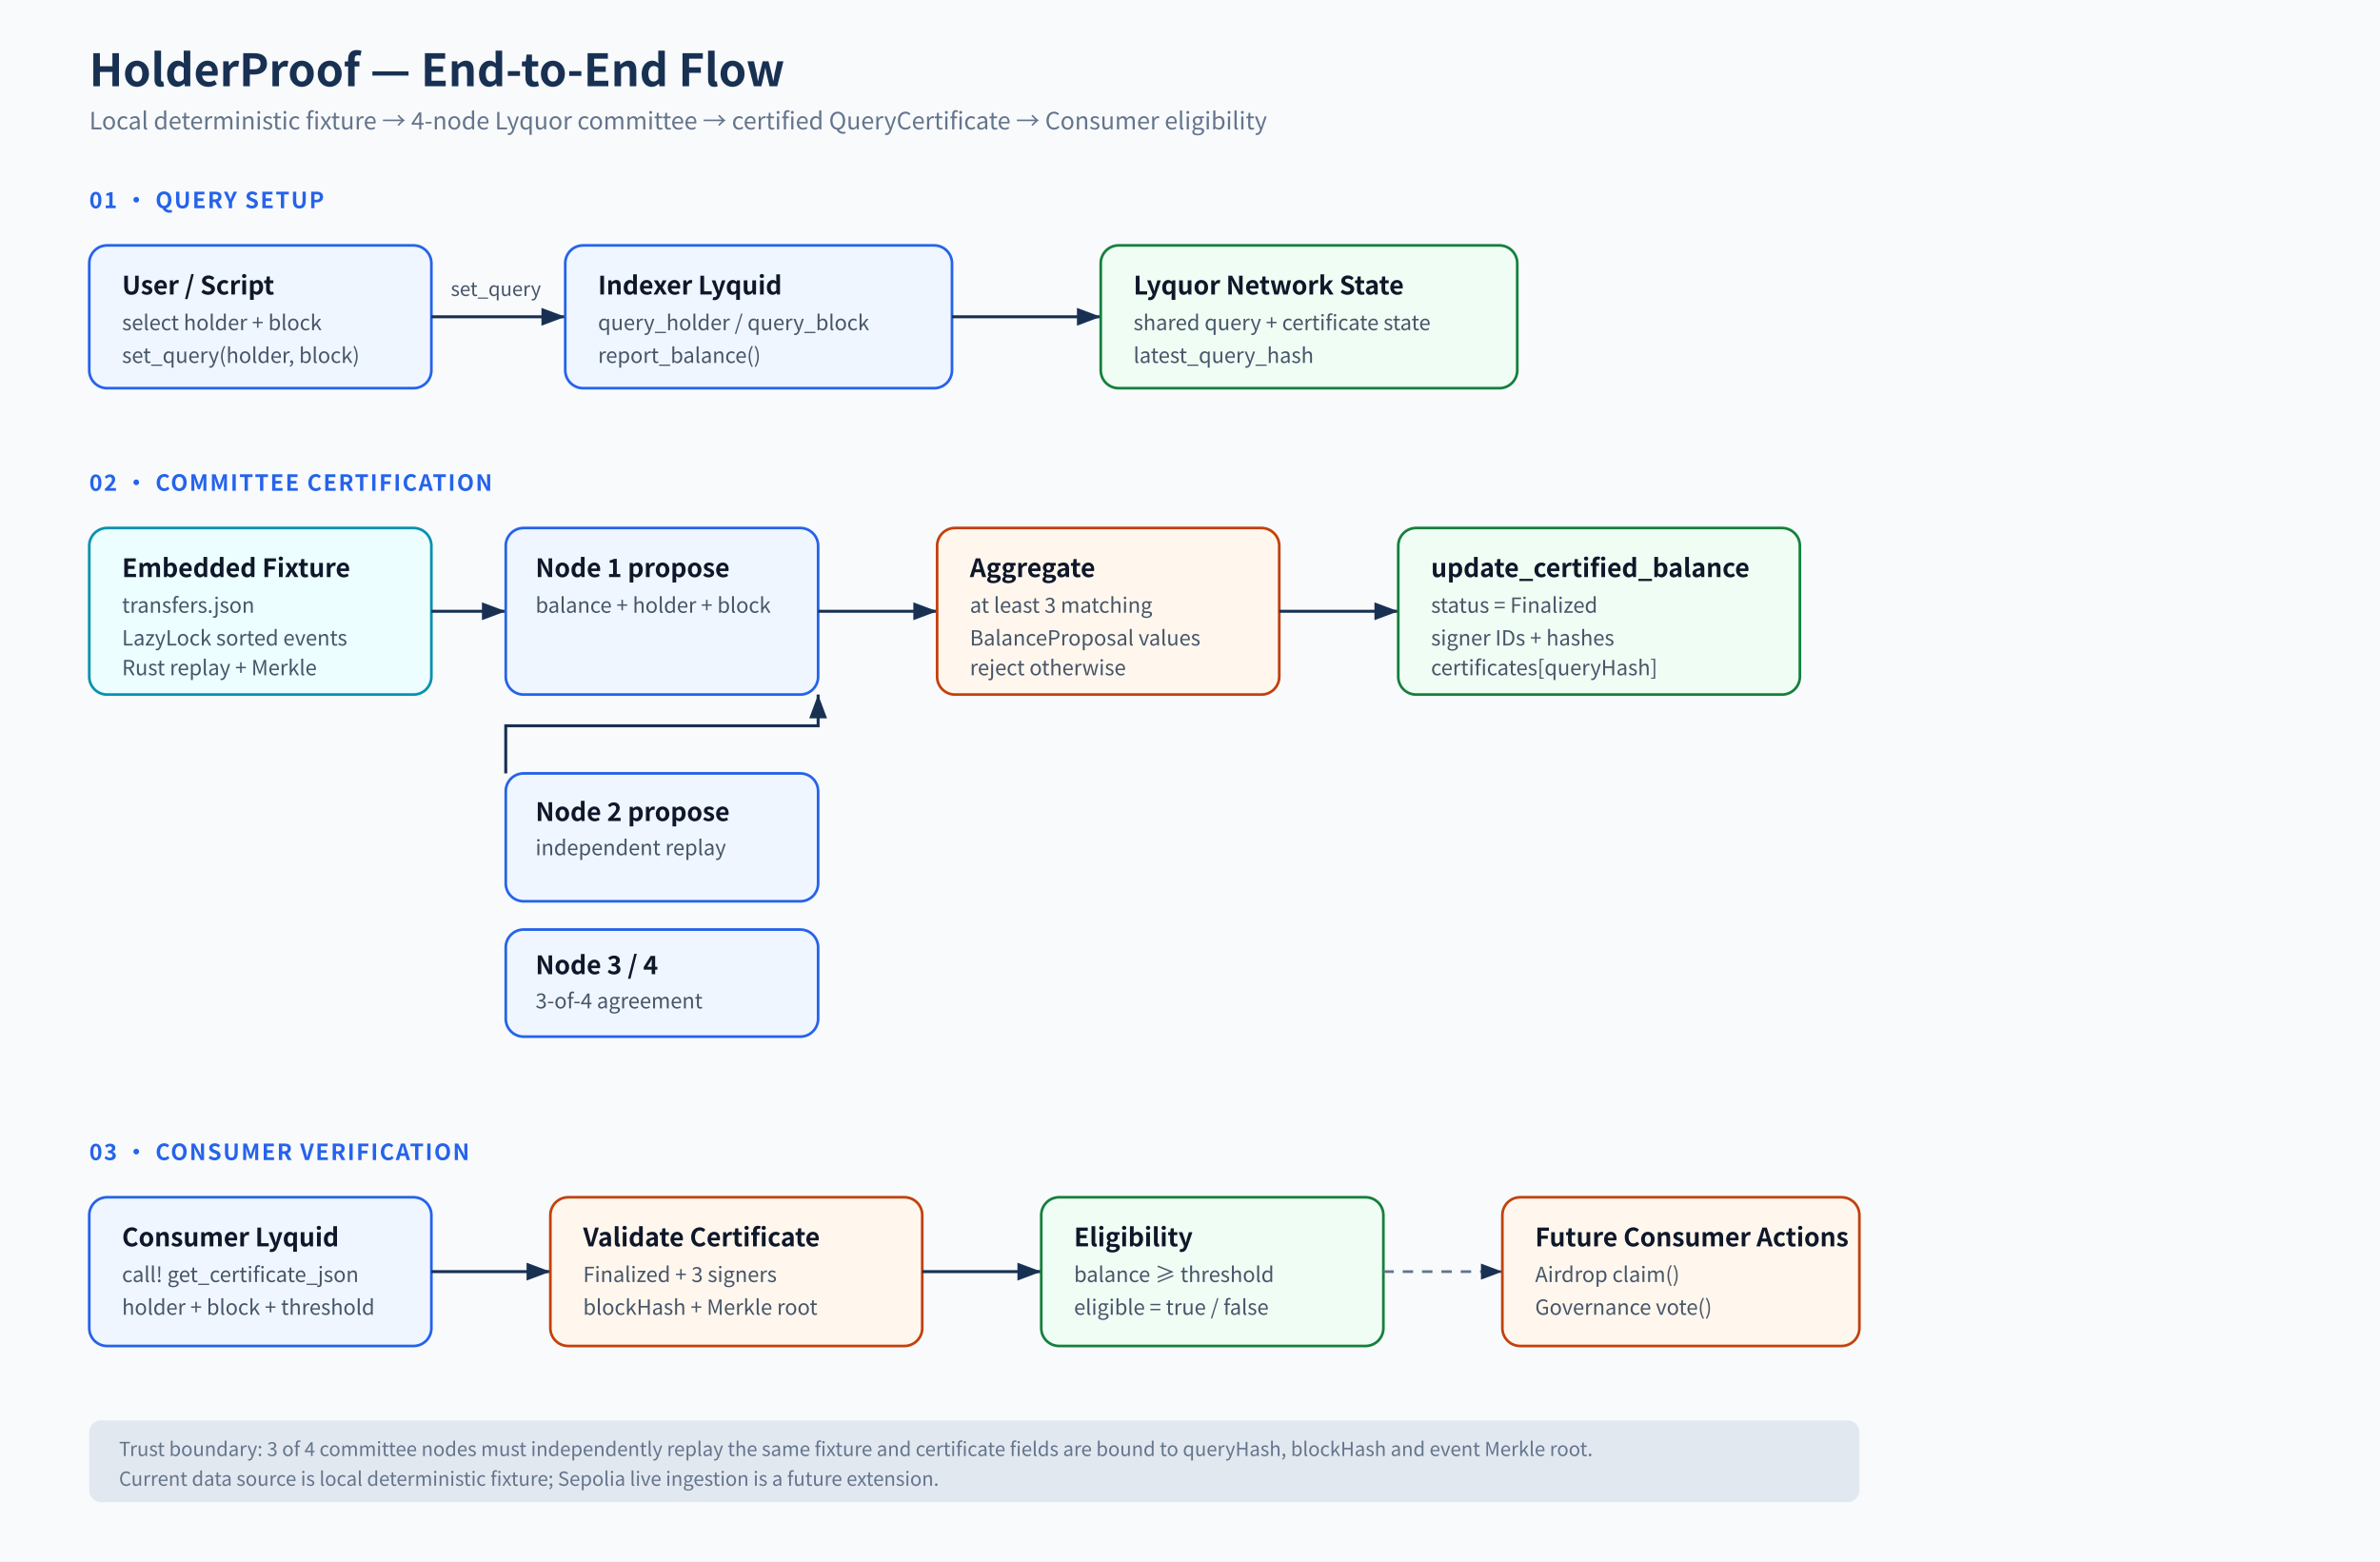
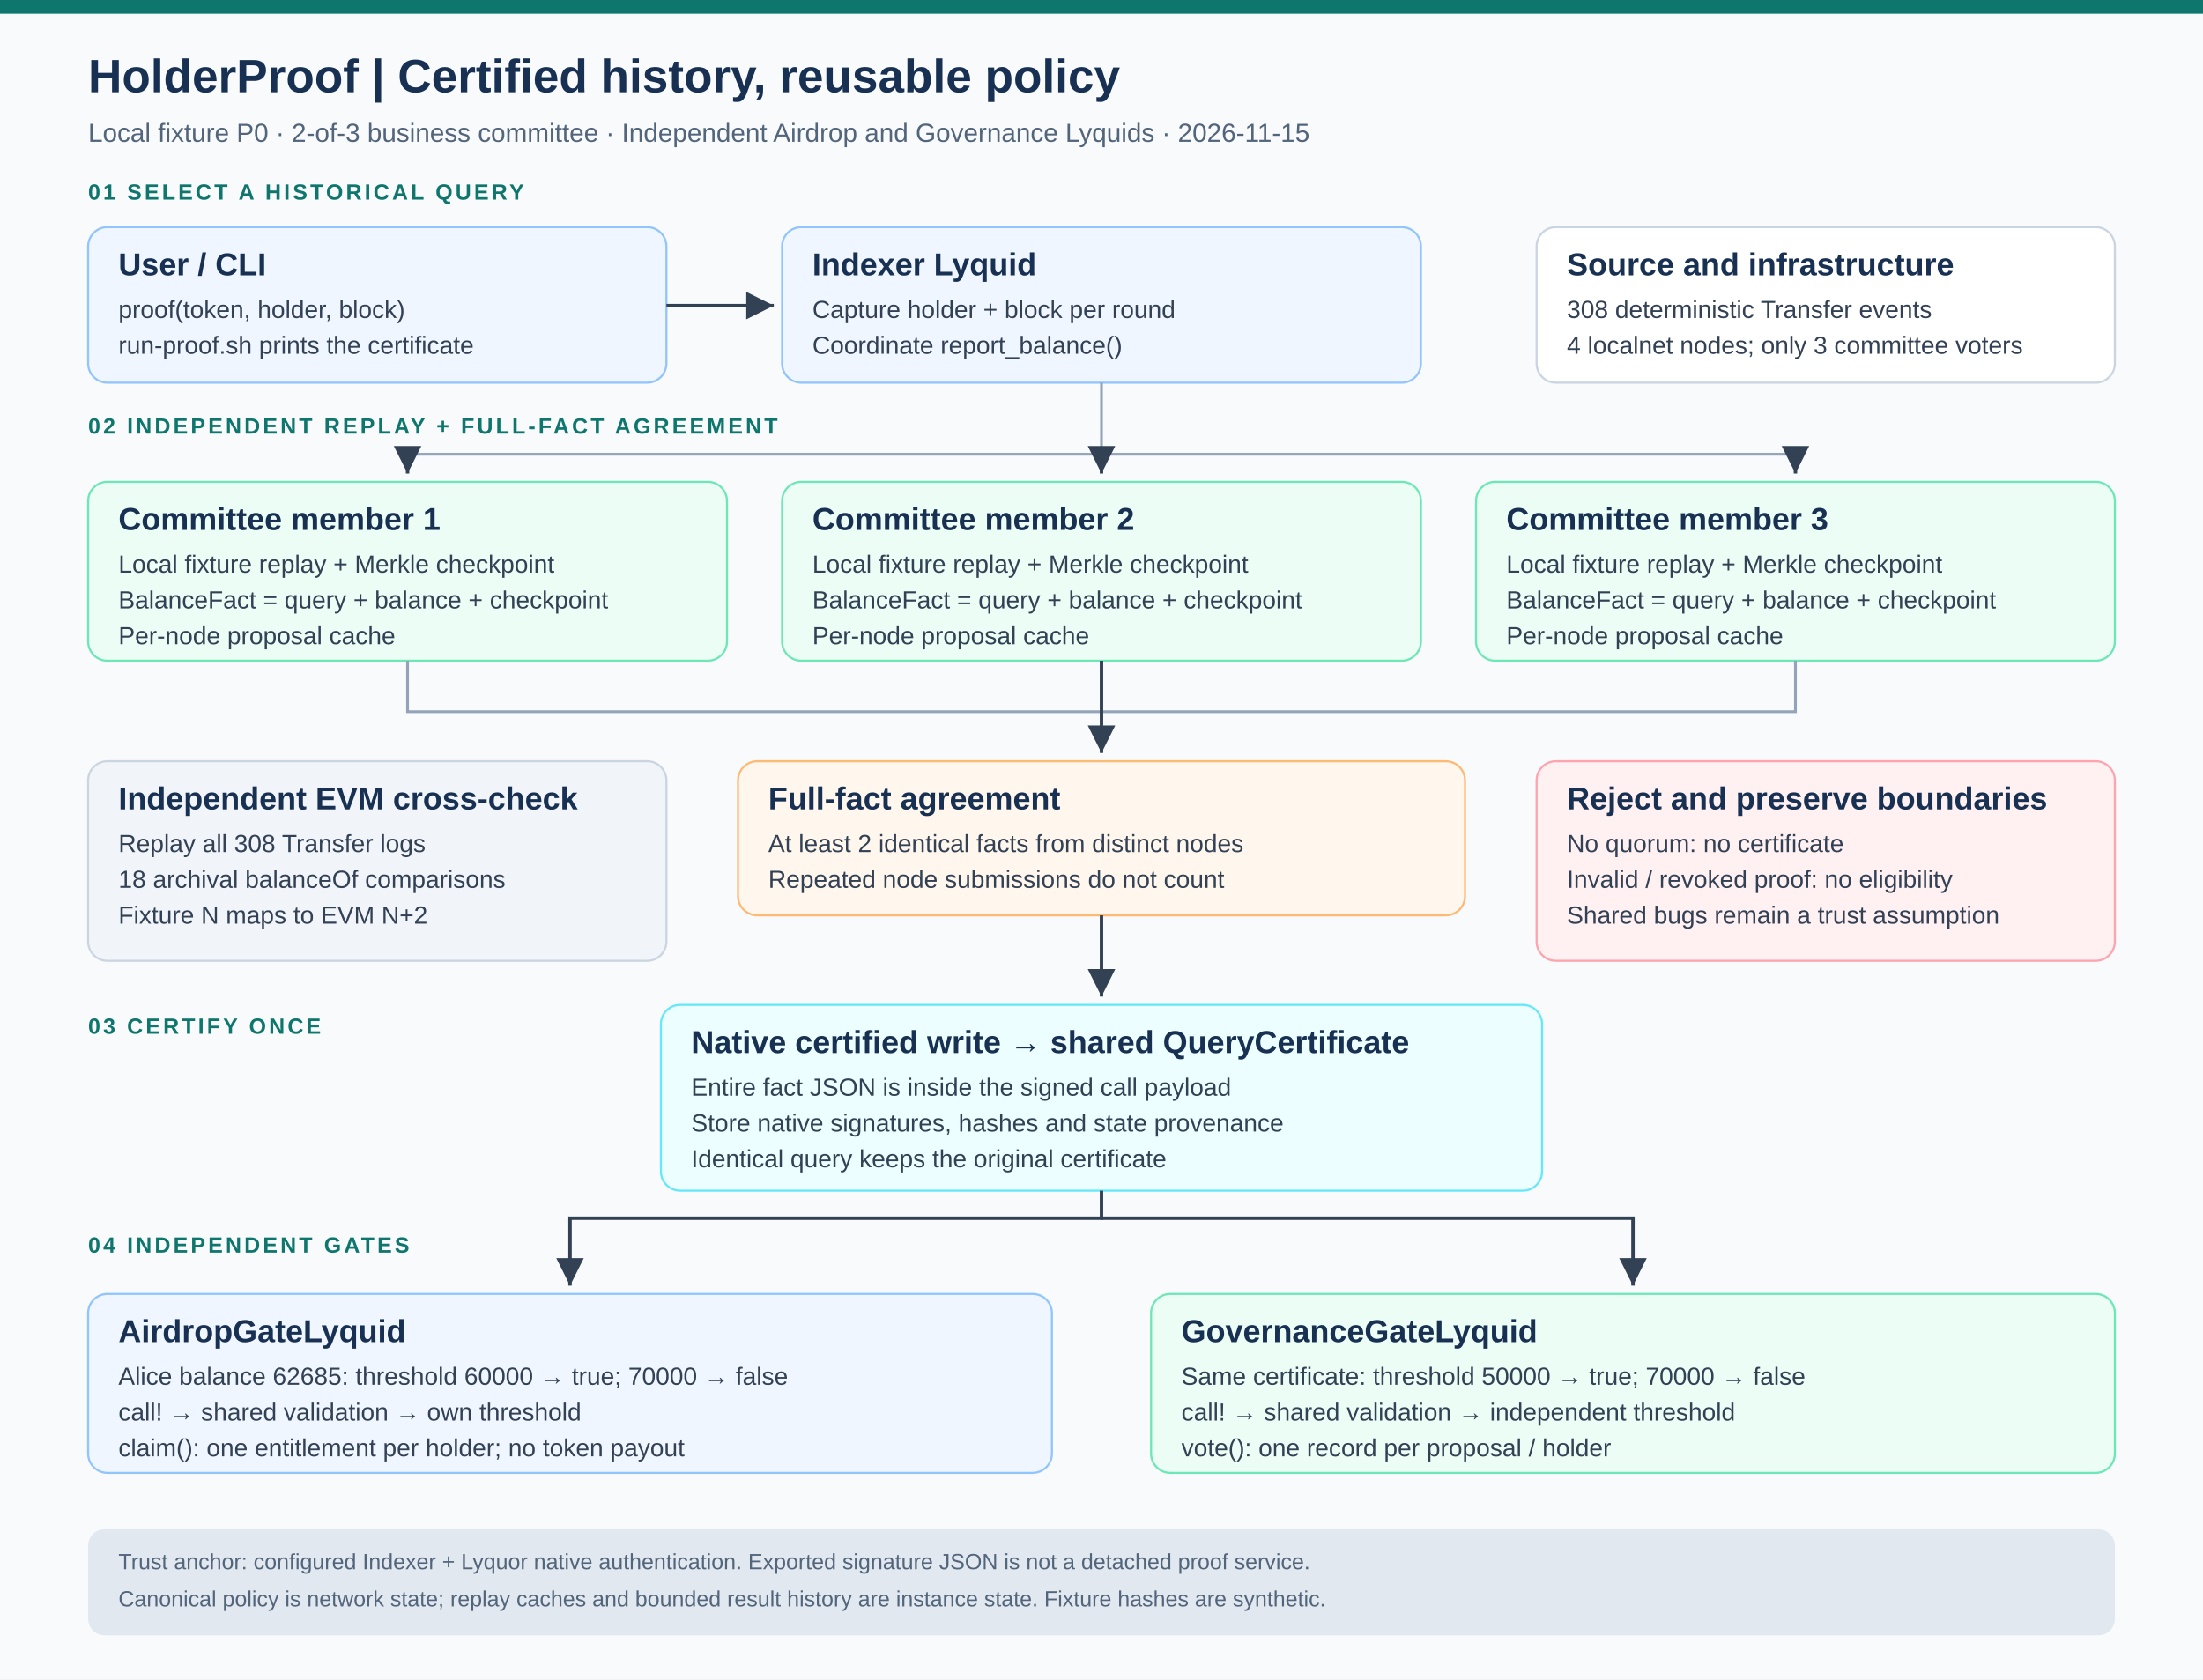
- <svg xmlns="http://www.w3.org/2000/svg" width="1600" height="1050" viewBox="0 0 1600 1050" role="img" aria-labelledby="title desc">
+ <svg xmlns="http://www.w3.org/2000/svg" width="1600" height="1220" viewBox="0 0 1600 1220" role="img" aria-labelledby="title desc">
  <defs>
-     <marker id="arrow" markerWidth="10" markerHeight="10" refX="8" refY="3" orient="auto" markerUnits="strokeWidth">
-       <path d="M0,0 L8,3 L0,6 z" fill="#183153" />
+     <marker id="arrow" markerWidth="10" markerHeight="10" refX="8" refY="4" orient="auto">
+       <path d="M0 0 L8 4 L0 8Z" fill="#334155" />
    </marker>
-     <marker id="arrow-green" markerWidth="10" markerHeight="10" refX="8" refY="3" orient="auto" markerUnits="strokeWidth">
-       <path d="M0,0 L8,3 L0,6 z" fill="#15803d" />
-     </marker>
-     <style>
-       .bg { fill: #f8fafc; }
-       .title { font: 700 30px "PingFang SC", "Noto Sans CJK SC", sans-serif; fill: #183153; }
-       .subtitle { font: 16px "PingFang SC", "Noto Sans CJK SC", sans-serif; fill: #64748b; }
-       .stage { font: 700 15px "PingFang SC", "Noto Sans CJK SC", sans-serif; fill: #2563eb; letter-spacing: 1px; }
-       .box-title { font: 700 17px "PingFang SC", "Noto Sans CJK SC", sans-serif; fill: #0f172a; }
-       .box-text { font: 14px "PingFang SC", "Noto Sans CJK SC", sans-serif; fill: #475569; }
-       .small { font: 13px "PingFang SC", "Noto Sans CJK SC", sans-serif; fill: #64748b; }
-       .node { fill: #ffffff; stroke: #94a3b8; stroke-width: 1.4; rx: 12; }
-       .blue { fill: #eff6ff; stroke: #2563eb; stroke-width: 1.8; rx: 12; }
-       .cyan { fill: #ecfeff; stroke: #0891b2; stroke-width: 1.8; rx: 12; }
-       .green { fill: #f0fdf4; stroke: #15803d; stroke-width: 1.8; rx: 12; }
-       .orange { fill: #fff7ed; stroke: #c2410c; stroke-width: 1.8; rx: 12; }
-       .edge { stroke: #183153; stroke-width: 2; fill: none; marker-end: url(#arrow); }
-       .edge-green { stroke: #15803d; stroke-width: 2; fill: none; marker-end: url(#arrow-green); }
-       .dash { stroke: #64748b; stroke-width: 1.8; stroke-dasharray: 7 6; fill: none; marker-end: url(#arrow); }
-       .label { font: 13px "PingFang SC", "Noto Sans CJK SC", sans-serif; fill: #475569; }
-     </style>
+     <style>text{font-family:Arial,Helvetica,sans-serif;fill:#183153}.heading{font-weight:700;font-size:34px}.sub{font-size:19px;fill:#52657b}.stage{font-size:16px;font-weight:700;letter-spacing:2px;fill:#0f766e}.box-title{font-size:23px;font-weight:700}.body{font-size:18px;fill:#334155}.small{font-size:16px;fill:#52657b}.edge{fill:none;stroke:#334155;stroke-width:2.5;marker-end:url(#arrow)}.thin{fill:none;stroke:#94a3b8;stroke-width:2}</style>
  </defs>
-   <rect class="bg" x="0" y="0" width="1600" height="1050" />
-   <text class="title" x="60" y="58">HolderProof — End-to-End Flow</text>
-   <text class="subtitle" x="60" y="87">Local deterministic fixture → 4-node Lyquor committee → certified QueryCertificate → Consumer eligibility</text>
-   <text class="stage" x="60" y="140">01 · QUERY SETUP</text>
-   <rect class="blue" x="60" y="165" width="230" height="96" />
-   <text class="box-title" x="82" y="198">User / Script</text>
-   <text class="box-text" x="82" y="222">select holder + block</text>
-   <text class="box-text" x="82" y="244">set_query(holder, block)</text>
-   <path class="edge" d="M290 213 H380" />
-   <text class="label" x="303" y="199">set_query</text>
-   <rect class="blue" x="380" y="165" width="260" height="96" />
-   <text class="box-title" x="402" y="198">Indexer Lyquid</text>
-   <text class="box-text" x="402" y="222">query_holder / query_block</text>
-   <text class="box-text" x="402" y="244">report_balance()</text>
-   <path class="edge" d="M640 213 H740" />
-   <rect class="green" x="740" y="165" width="280" height="96" />
-   <text class="box-title" x="762" y="198">Lyquor Network State</text>
-   <text class="box-text" x="762" y="222">shared query + certificate state</text>
-   <text class="box-text" x="762" y="244">latest_query_hash</text>
-   <text class="stage" x="60" y="330">02 · COMMITTEE CERTIFICATION</text>
-   <rect class="cyan" x="60" y="355" width="230" height="112" />
-   <text class="box-title" x="82" y="388">Embedded Fixture</text>
-   <text class="box-text" x="82" y="412">transfers.json</text>
-   <text class="box-text" x="82" y="434">LazyLock sorted events</text>
-   <text class="box-text" x="82" y="454">Rust replay + Merkle</text>
-   <path class="edge" d="M290 411 H340" />
-   <rect class="blue" x="340" y="355" width="210" height="112" />
-   <text class="box-title" x="360" y="388">Node 1 propose</text>
-   <text class="box-text" x="360" y="412">balance + holder + block</text>
-   <path class="edge" d="M340 520 V488 H550 V467" />
-   <rect class="blue" x="340" y="520" width="210" height="86" />
-   <text class="box-title" x="360" y="552">Node 2 propose</text>
-   <text class="box-text" x="360" y="575">independent replay</text>
-   <rect class="blue" x="340" y="625" width="210" height="72" />
-   <text class="box-title" x="360" y="655">Node 3 / 4</text>
-   <text class="box-text" x="360" y="678">3-of-4 agreement</text>
-   <path class="edge" d="M550 411 H630" />
-   <rect class="orange" x="630" y="355" width="230" height="112" />
-   <text class="box-title" x="652" y="388">Aggregate</text>
-   <text class="box-text" x="652" y="412">at least 3 matching</text>
-   <text class="box-text" x="652" y="434">BalanceProposal values</text>
-   <text class="box-text" x="652" y="454">reject otherwise</text>
-   <path class="edge" d="M860 411 H940" />
-   <rect class="green" x="940" y="355" width="270" height="112" />
-   <text class="box-title" x="962" y="388">update_certified_balance</text>
-   <text class="box-text" x="962" y="412">status = Finalized</text>
-   <text class="box-text" x="962" y="434">signer IDs + hashes</text>
-   <text class="box-text" x="962" y="454">certificates[queryHash]</text>
-   <text class="stage" x="60" y="780">03 · CONSUMER VERIFICATION</text>
-   <rect class="blue" x="60" y="805" width="230" height="100" />
-   <text class="box-title" x="82" y="838">Consumer Lyquid</text>
-   <text class="box-text" x="82" y="862">call! get_certificate_json</text>
-   <text class="box-text" x="82" y="884">holder + block + threshold</text>
-   <path class="edge" d="M290 855 H370" />
-   <rect class="orange" x="370" y="805" width="250" height="100" />
-   <text class="box-title" x="392" y="838">Validate Certificate</text>
-   <text class="box-text" x="392" y="862">Finalized + 3 signers</text>
-   <text class="box-text" x="392" y="884">blockHash + Merkle root</text>
-   <path class="edge" d="M620 855 H700" />
-   <rect class="green" x="700" y="805" width="230" height="100" />
-   <text class="box-title" x="722" y="838">Eligibility</text>
-   <text class="box-text" x="722" y="862">balance ≥ threshold</text>
-   <text class="box-text" x="722" y="884">eligible = true / false</text>
-   <path class="dash" d="M930 855 H1010" />
-   <rect class="orange" x="1010" y="805" width="240" height="100" />
-   <text class="box-title" x="1032" y="838">Future Consumer Actions</text>
-   <text class="box-text" x="1032" y="862">Airdrop claim()</text>
-   <text class="box-text" x="1032" y="884">Governance vote()</text>
-   <rect x="60" y="955" width="1190" height="55" fill="#e2e8f0" rx="8" />
-   <text class="small" x="80" y="979">Trust boundary: 3 of 4 committee nodes must independently replay the same fixture and certificate fields are bound to queryHash, blockHash and event Merkle root.</text>
-   <text class="small" x="80" y="999">Current data source is local deterministic fixture; Sepolia live ingestion is a future extension.</text>
+   <rect width="1600" height="1220" fill="#f8fafc" />
+   <rect width="1600" height="10" fill="#0f766e" />
+   <text x="64" y="67" class="heading">HolderProof | Certified history, reusable policy</text>
+   <text x="64" y="103" class="sub">Local fixture P0 · 2-of-3 business committee · Independent Airdrop and Governance Lyquids · 2026-11-15</text>
+   <text x="64" y="145" class="stage">01  SELECT A HISTORICAL QUERY</text>
+   <rect x="64" y="165" width="420" height="113" rx="14" fill="#eff6ff" stroke="#93c5fd" stroke-width="1.5" />
+   <text x="86" y="200" class="box-title">User / CLI</text>
+   <text x="86" y="231" class="body">proof(token, holder, block)</text>
+   <text x="86" y="257" class="body">run-proof.sh prints the certificate</text>
+   <rect x="568" y="165" width="464" height="113" rx="14" fill="#eff6ff" stroke="#93c5fd" stroke-width="1.5" />
+   <text x="590" y="200" class="box-title">Indexer Lyquid</text>
+   <text x="590" y="231" class="body">Capture holder + block per round</text>
+   <text x="590" y="257" class="body">Coordinate report_balance()</text>
+   <rect x="1116" y="165" width="420" height="113" rx="14" fill="#fff" stroke="#cbd5e1" stroke-width="1.5" />
+   <text x="1138" y="200" class="box-title">Source and infrastructure</text>
+   <text x="1138" y="231" class="body">308 deterministic Transfer events</text>
+   <text x="1138" y="257" class="body">4 localnet nodes; only 3 committee voters</text>
+   <path d="M484 222 H562" class="edge" />
+   <text x="64" y="315" class="stage">02  INDEPENDENT REPLAY + FULL-FACT AGREEMENT</text>
+   <rect x="64" y="350" width="464" height="130" rx="14" fill="#ecfdf5" stroke="#6ee7b7" stroke-width="1.5" />
+   <text x="86" y="385" class="box-title">Committee member 1</text>
+   <text x="86" y="416" class="body">Local fixture replay + Merkle checkpoint</text>
+   <text x="86" y="442" class="body">BalanceFact = query + balance + checkpoint</text>
+   <text x="86" y="468" class="body">Per-node proposal cache</text>
+   <rect x="568" y="350" width="464" height="130" rx="14" fill="#ecfdf5" stroke="#6ee7b7" stroke-width="1.5" />
+   <text x="590" y="385" class="box-title">Committee member 2</text>
+   <text x="590" y="416" class="body">Local fixture replay + Merkle checkpoint</text>
+   <text x="590" y="442" class="body">BalanceFact = query + balance + checkpoint</text>
+   <text x="590" y="468" class="body">Per-node proposal cache</text>
+   <rect x="1072" y="350" width="464" height="130" rx="14" fill="#ecfdf5" stroke="#6ee7b7" stroke-width="1.5" />
+   <text x="1094" y="385" class="box-title">Committee member 3</text>
+   <text x="1094" y="416" class="body">Local fixture replay + Merkle checkpoint</text>
+   <text x="1094" y="442" class="body">BalanceFact = query + balance + checkpoint</text>
+   <text x="1094" y="468" class="body">Per-node proposal cache</text>
+   <path d="M800 278 V330 H296 M800 330 H1304" class="thin" />
+   <path d="M296 330 V344" class="edge" />
+   <path d="M800 330 V344" class="edge" />
+   <path d="M1304 330 V344" class="edge" />
+   <path d="M296 480 V517 H1304 V480" class="thin" />
+   <path d="M800 480 V547" class="edge" />
+   <rect x="536" y="553" width="528" height="112" rx="14" fill="#fff7ed" stroke="#fdba74" stroke-width="1.5" />
+   <text x="558" y="588" class="box-title">Full-fact agreement</text>
+   <text x="558" y="619" class="body">At least 2 identical facts from distinct nodes</text>
+   <text x="558" y="645" class="body">Repeated node submissions do not count</text>
+   <rect x="64" y="553" width="420" height="145" rx="14" fill="#f1f5f9" stroke="#cbd5e1" stroke-width="1.5" />
+   <text x="86" y="588" class="box-title">Independent EVM cross-check</text>
+   <text x="86" y="619" class="body">Replay all 308 Transfer logs</text>
+   <text x="86" y="645" class="body">18 archival balanceOf comparisons</text>
+   <text x="86" y="671" class="body">Fixture N maps to EVM N+2</text>
+   <rect x="1116" y="553" width="420" height="145" rx="14" fill="#fff1f2" stroke="#fda4af" stroke-width="1.5" />
+   <text x="1138" y="588" class="box-title">Reject and preserve boundaries</text>
+   <text x="1138" y="619" class="body">No quorum: no certificate</text>
+   <text x="1138" y="645" class="body">Invalid / revoked proof: no eligibility</text>
+   <text x="1138" y="671" class="body">Shared bugs remain a trust assumption</text>
+   <path d="M800 665 V724" class="edge" />
+   <text x="64" y="751" class="stage">03  CERTIFY ONCE</text>
+   <rect x="480" y="730" width="640" height="135" rx="14" fill="#ecfeff" stroke="#67e8f9" stroke-width="1.5" />
+   <text x="502" y="765" class="box-title">Native certified write → shared QueryCertificate</text>
+   <text x="502" y="796" class="body">Entire fact JSON is inside the signed call payload</text>
+   <text x="502" y="822" class="body">Store native signatures, hashes and state provenance</text>
+   <text x="502" y="848" class="body">Identical query keeps the original certificate</text>
+   <text x="64" y="910" class="stage">04  INDEPENDENT GATES</text>
+   <path d="M800 865 V885 H414 V934" class="edge" />
+   <path d="M800 885 H1186 V934" class="edge" />
+   <rect x="64" y="940" width="700" height="130" rx="14" fill="#eff6ff" stroke="#93c5fd" stroke-width="1.5" />
+   <text x="86" y="975" class="box-title">AirdropGateLyquid</text>
+   <text x="86" y="1006" class="body">Alice balance 62685: threshold 60000 → true; 70000 → false</text>
+   <text x="86" y="1032" class="body">call! → shared validation → own threshold</text>
+   <text x="86" y="1058" class="body">claim(): one entitlement per holder; no token payout</text>
+   <rect x="836" y="940" width="700" height="130" rx="14" fill="#ecfdf5" stroke="#6ee7b7" stroke-width="1.5" />
+   <text x="858" y="975" class="box-title">GovernanceGateLyquid</text>
+   <text x="858" y="1006" class="body">Same certificate: threshold 50000 → true; 70000 → false</text>
+   <text x="858" y="1032" class="body">call! → shared validation → independent threshold</text>
+   <text x="858" y="1058" class="body">vote(): one record per proposal / holder</text>
+   <rect x="64" y="1111" width="1472" height="77" rx="12" fill="#e2e8f0" />
+   <text x="86" y="1140" class="small">Trust anchor: configured Indexer + Lyquor native authentication. Exported signature JSON is not a detached proof service.</text>
+   <text x="86" y="1167" class="small">Canonical policy is network state; replay caches and bounded result history are instance state. Fixture hashes are synthetic.</text>
</svg>
